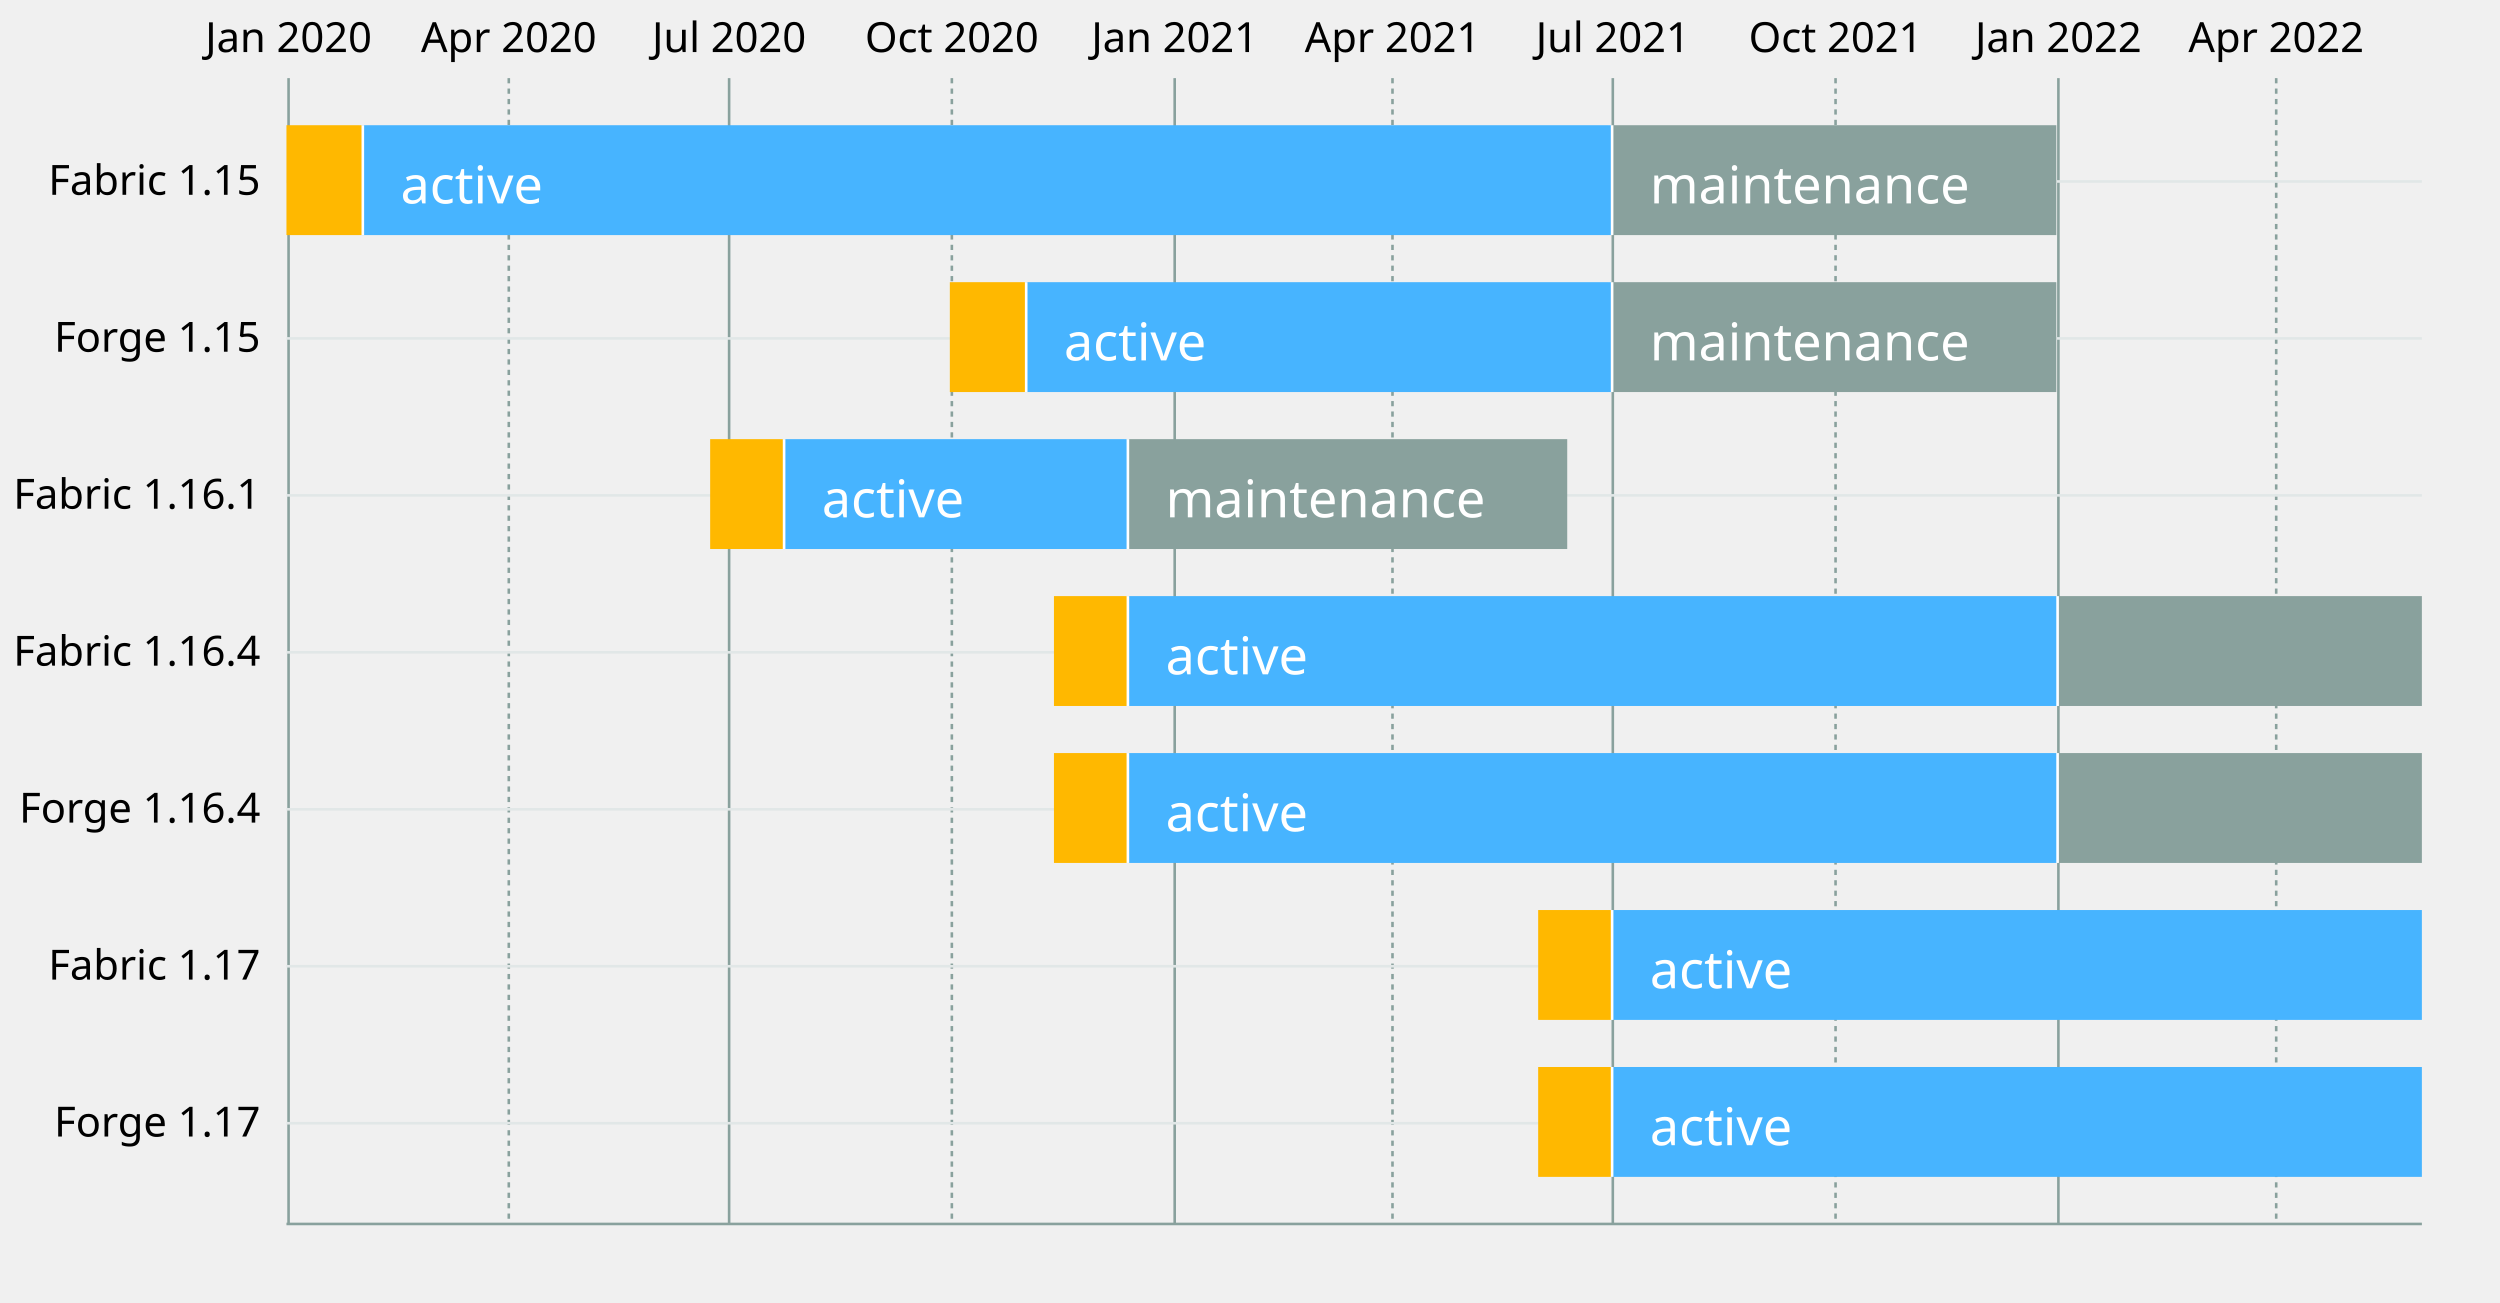
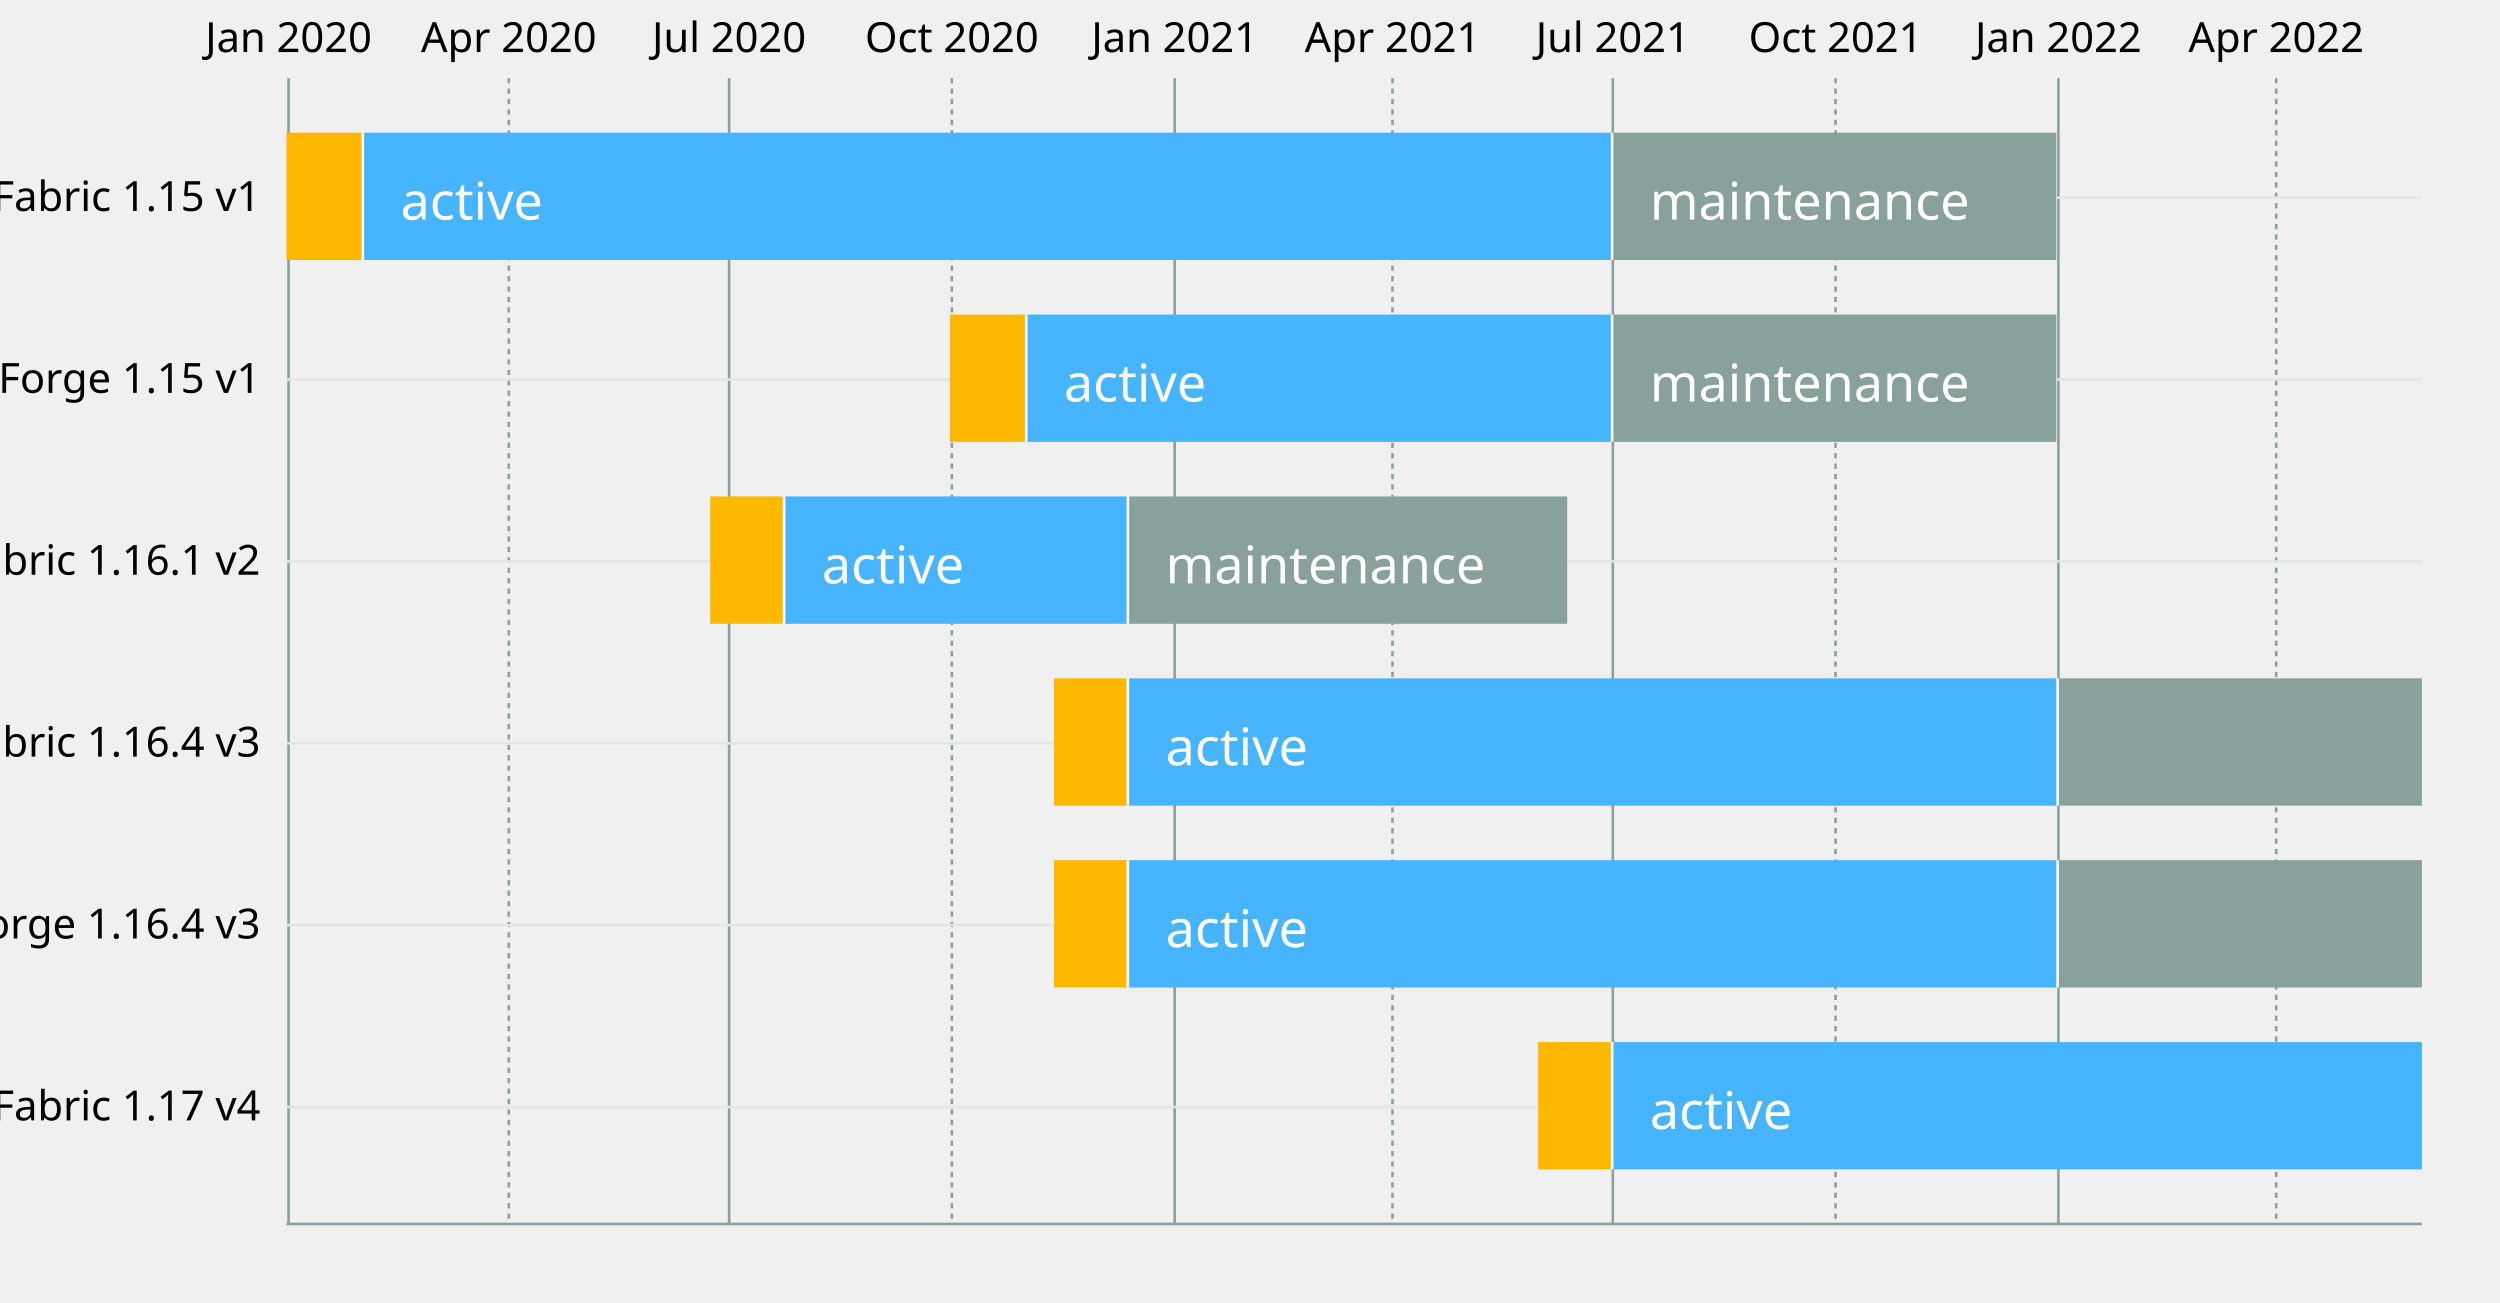
<svg xmlns="http://www.w3.org/2000/svg" width="960" height="500">
  <defs>
    <style type="text/css"> 
:root {
  background: #fff;
}
.current {
  fill: #2aa748;
}
.active {
  fill: #47b4ff;
}
.maintenance {
  fill: #89a19d;
}
.unstable {
  fill: #ffb800;
}
.bar-join {
  fill: #ffffff;
}
.bar-join.unstable, .bar-join.current {
  display: none;
}
.tick text {
  font: 16px sans-serif;
  fill: #000;
}
.axis--y .tick text {
  text-anchor: end;
}
.label {
  fill: #fff;
  font: 20px sans-serif;
  font-weight: 100;
  text-anchor: start;
  dominant-baseline: middle;
  text-transform: uppercase;
} </style>
  </defs>
  <g id="bar-container" transform="translate(110, 30)">
    <g class="axis axis--x" fill="none" font-size="10" font-family="sans-serif" text-anchor="middle">
      <g class="tick" opacity="1" transform="translate(0.3099017,0)">
        <line stroke="#89a19d" y2="440" x1="0.5" x2="0.5" />
        <text fill="#000" y="0" x="0.5" dy="-10">Jan 2020</text>
      </g>
      <g class="tick" opacity="1" transform="translate(84.87434,0)">
        <line stroke="#89a19d" y2="440" x1="0.5" x2="0.5" stroke-dasharray="2,2" />
        <text fill="#000" y="0" x="0.5" dy="-10">Apr 2020</text>
      </g>
      <g class="tick" opacity="1" transform="translate(169.4775,0)">
        <line stroke="#89a19d" y2="440" x1="0.5" x2="0.5" />
        <text fill="#000" y="0" x="0.5" dy="-10">Jul 2020</text>
      </g>
      <g class="tick" opacity="1" transform="translate(255.0104,0)">
        <line stroke="#89a19d" y2="440" x1="0.5" x2="0.5" stroke-dasharray="2,2" />
        <text fill="#000" y="0" x="0.5" dy="-10">Oct 2020</text>
      </g>
      <g class="tick" opacity="1" transform="translate(340.582,0)">
        <line stroke="#89a19d" y2="440" x1="0.5" x2="0.5" />
        <text fill="#000" y="0" x="0.5" dy="-10">Jan 2021</text>
      </g>
      <g class="tick" opacity="1" transform="translate(424.2167,0)">
        <line stroke="#89a19d" y2="440" x1="0.5" x2="0.5" stroke-dasharray="2,2" />
        <text fill="#000" y="0" x="0.5" dy="-10">Apr 2021</text>
      </g>
      <g class="tick" opacity="1" transform="translate(508.8199,0)">
        <line stroke="#89a19d" y2="440" x1="0.5" x2="0.5" />
        <text fill="#000" y="0" x="0.5" dy="-10">Jul 2021</text>
      </g>
      <g class="tick" opacity="1" transform="translate(594.3528,0)">
        <line stroke="#89a19d" y2="440" x1="0.5" x2="0.5" stroke-dasharray="2,2" />
        <text fill="#000" y="0" x="0.5" dy="-10">Oct 2021</text>
      </g>
      <g class="tick" opacity="1" transform="translate(679.9244,0)">
        <line stroke="#89a19d" y2="440" x1="0.5" x2="0.5" />
        <text fill="#000" y="0" x="0.5" dy="-10">Jan 2022</text>
      </g>
      <g class="tick" opacity="1" transform="translate(763.5591,0)">
        <line stroke="#89a19d" y2="440" x1="0.5" x2="0.5" stroke-dasharray="2,2" />
        <text fill="#000" y="0" x="0.5" dy="-10">Apr 2022</text>
      </g>
    </g>
    <g class="axis axis--y" fill="none" font-size="10" font-family="sans-serif" text-anchor="start">
-       <g class="tick" opacity="1" transform="translate(0,39.17808)">
+       <g class="tick" opacity="1" transform="translate(0,45.39683)">
        <line stroke="#e1e7e7" x2="820" y1="0.5" y2="0.5" />
-         <text fill="#000" x="0" y="0.5" dy="0.32em" dx="-10">  Fabric 1.15</text>
+         <text fill="#000" x="0" y="0.5" dy="0.32em" dx="-10">  Fabric 1.15 v1</text>
      </g>
-       <g class="tick" opacity="1" transform="translate(0,99.45205)">
+       <g class="tick" opacity="1" transform="translate(0,115.2381)">
        <line stroke="#e1e7e7" x2="820" y1="0.5" y2="0.5" />
-         <text fill="#000" x="0" y="0.5" dy="0.32em" dx="-10">  Forge 1.15</text>
+         <text fill="#000" x="0" y="0.5" dy="0.32em" dx="-10">  Forge 1.15 v1</text>
      </g>
-       <g class="tick" opacity="1" transform="translate(0,159.726)">
+       <g class="tick" opacity="1" transform="translate(0,185.0794)">
        <line stroke="#e1e7e7" x2="820" y1="0.5" y2="0.5" />
-         <text fill="#000" x="0" y="0.5" dy="0.32em" dx="-10">  Fabric 1.16.1</text>
+         <text fill="#000" x="0" y="0.5" dy="0.32em" dx="-10">  Fabric 1.16.1 v2</text>
      </g>
-       <g class="tick" opacity="1" transform="translate(0,220)">
+       <g class="tick" opacity="1" transform="translate(0,254.9206)">
        <line stroke="#e1e7e7" x2="820" y1="0.5" y2="0.5" />
-         <text fill="#000" x="0" y="0.5" dy="0.32em" dx="-10">  Fabric 1.16.4</text>
+         <text fill="#000" x="0" y="0.5" dy="0.32em" dx="-10">  Fabric 1.16.4 v3</text>
      </g>
-       <g class="tick" opacity="1" transform="translate(0,280.274)">
+       <g class="tick" opacity="1" transform="translate(0,324.7619)">
        <line stroke="#e1e7e7" x2="820" y1="0.5" y2="0.5" />
-         <text fill="#000" x="0" y="0.5" dy="0.32em" dx="-10">  Forge 1.16.4</text>
+         <text fill="#000" x="0" y="0.5" dy="0.32em" dx="-10">  Forge 1.16.4 v3</text>
      </g>
-       <g class="tick" opacity="1" transform="translate(0,340.5479)">
+       <g class="tick" opacity="1" transform="translate(0,394.6032)">
        <line stroke="#e1e7e7" x2="820" y1="0.5" y2="0.5" />
-         <text fill="#000" x="0" y="0.5" dy="0.32em" dx="-10">  Fabric 1.17</text>
-       </g>
-       <g class="tick" opacity="1" transform="translate(0,400.8219)">
-         <line stroke="#e1e7e7" x2="820" y1="0.5" y2="0.5" />
-         <text fill="#000" x="0" y="0.5" dy="0.32em" dx="-10">  Forge 1.17</text>
+         <text fill="#000" x="0" y="0.5" dy="0.32em" dx="-10">  Fabric 1.17 v4</text>
      </g>
      <line y1="440" y2="440" x2="820" stroke="#89a19d" />
    </g>
    <g>
-       <rect class="bar maintenance" x="508.549" y="18.082" width="171.066" height="42.192" />
-       <rect class="bar-join maintenance" x="507.549" y="18.082" width="2" height="42.192" style="opacity: 1;" />
-       <text class="label" x="523.549" y="41.178" style="opacity: 1;">maintenance</text>
+       <rect class="bar maintenance" x="508.549" y="20.952" width="171.066" height="48.889" />
+       <rect class="bar-join maintenance" x="507.549" y="20.952" width="2" height="48.889" style="opacity: 1;" />
+       <text class="label" x="523.549" y="47.397" style="opacity: 1;">maintenance</text>
    </g>
    <g>
-       <rect class="bar active" x="28.821" y="18.082" width="479.728" height="42.192" />
-       <rect class="bar-join active" x="27.821" y="18.082" width="2" height="42.192" style="opacity: 1;" />
-       <text class="label" x="43.821" y="41.178" style="opacity: 1;">active</text>
+       <rect class="bar active" x="28.821" y="20.952" width="479.728" height="48.889" />
+       <rect class="bar-join active" x="27.821" y="20.952" width="2" height="48.889" style="opacity: 1;" />
+       <text class="label" x="43.821" y="47.397" style="opacity: 1;">active</text>
    </g>
    <g>
-       <rect class="bar unstable" x="0" y="18.082" width="28.821" height="42.192" />
-       <rect class="bar-join unstable" x="-1" y="18.082" width="2" height="42.192" style="opacity: 0;" />
-       <text class="label" x="15" y="41.178" style="opacity: 0;">unstable</text>
+       <rect class="bar unstable" x="0" y="20.952" width="28.821" height="48.889" />
+       <rect class="bar-join unstable" x="-1" y="20.952" width="2" height="48.889" style="opacity: 0;" />
+       <text class="label" x="15" y="47.397" style="opacity: 0;">unstable</text>
    </g>
    <g>
-       <rect class="bar maintenance" x="508.549" y="78.356" width="171.066" height="42.192" />
-       <rect class="bar-join maintenance" x="507.549" y="78.356" width="2" height="42.192" style="opacity: 1;" />
-       <text class="label" x="523.549" y="101.452" style="opacity: 1;">maintenance</text>
+       <rect class="bar maintenance" x="508.549" y="90.794" width="171.066" height="48.889" />
+       <rect class="bar-join maintenance" x="507.549" y="90.794" width="2" height="48.889" style="opacity: 1;" />
+       <text class="label" x="523.549" y="117.238" style="opacity: 1;">maintenance</text>
    </g>
    <g>
-       <rect class="bar active" x="283.56" y="78.356" width="224.989" height="42.192" />
-       <rect class="bar-join active" x="282.56" y="78.356" width="2" height="42.192" style="opacity: 1;" />
-       <text class="label" x="298.56" y="101.452" style="opacity: 1;">active</text>
+       <rect class="bar active" x="283.56" y="90.794" width="224.989" height="48.889" />
+       <rect class="bar-join active" x="282.56" y="90.794" width="2" height="48.889" style="opacity: 1;" />
+       <text class="label" x="298.56" y="117.238" style="opacity: 1;">active</text>
    </g>
    <g>
-       <rect class="bar unstable" x="254.739" y="78.356" width="28.821" height="42.192" />
-       <rect class="bar-join unstable" x="253.739" y="78.356" width="2" height="42.192" style="opacity: 0;" />
-       <text class="label" x="269.739" y="101.452" style="opacity: 0;">unstable</text>
+       <rect class="bar unstable" x="254.739" y="90.794" width="28.821" height="48.889" />
+       <rect class="bar-join unstable" x="253.739" y="90.794" width="2" height="48.889" style="opacity: 0;" />
+       <text class="label" x="269.739" y="117.238" style="opacity: 0;">unstable</text>
    </g>
    <g>
-       <rect class="bar maintenance" x="322.608" y="138.63" width="169.206" height="42.192" />
-       <rect class="bar-join maintenance" x="321.608" y="138.63" width="2" height="42.192" style="opacity: 1;" />
-       <text class="label" x="337.608" y="161.726" style="opacity: 1;">maintenance</text>
+       <rect class="bar maintenance" x="322.608" y="160.635" width="169.206" height="48.889" />
+       <rect class="bar-join maintenance" x="321.608" y="160.635" width="2" height="48.889" style="opacity: 1;" />
+       <text class="label" x="337.608" y="187.079" style="opacity: 1;">maintenance</text>
    </g>
    <g>
-       <rect class="bar active" x="190.59" y="138.63" width="132.018" height="42.192" />
-       <rect class="bar-join active" x="189.59" y="138.63" width="2" height="42.192" style="opacity: 1;" />
-       <text class="label" x="205.59" y="161.726" style="opacity: 1;">active</text>
+       <rect class="bar active" x="190.59" y="160.635" width="132.018" height="48.889" />
+       <rect class="bar-join active" x="189.59" y="160.635" width="2" height="48.889" style="opacity: 1;" />
+       <text class="label" x="205.59" y="187.079" style="opacity: 1;">active</text>
    </g>
    <g>
-       <rect class="bar unstable" x="162.698" y="138.63" width="27.891" height="42.192" />
-       <rect class="bar-join unstable" x="161.698" y="138.63" width="2" height="42.192" style="opacity: 0;" />
-       <text class="label" x="177.698" y="161.726" style="opacity: 0;">unstable</text>
+       <rect class="bar unstable" x="162.698" y="160.635" width="27.891" height="48.889" />
+       <rect class="bar-join unstable" x="161.698" y="160.635" width="2" height="48.889" style="opacity: 0;" />
+       <text class="label" x="177.698" y="187.079" style="opacity: 0;">unstable</text>
    </g>
    <g>
-       <rect class="bar maintenance" x="679.615" y="198.904" width="140.385" height="42.192" />
-       <rect class="bar-join maintenance" x="678.615" y="198.904" width="2" height="42.192" style="opacity: 1;" />
-       <text class="label" x="694.615" y="222" style="opacity: 0;">maintenance</text>
+       <rect class="bar maintenance" x="679.615" y="230.476" width="140.385" height="48.889" />
+       <rect class="bar-join maintenance" x="678.615" y="230.476" width="2" height="48.889" style="opacity: 1;" />
+       <text class="label" x="694.615" y="256.921" style="opacity: 0;">maintenance</text>
    </g>
    <g>
-       <rect class="bar active" x="322.608" y="198.904" width="357.007" height="42.192" />
-       <rect class="bar-join active" x="321.608" y="198.904" width="2" height="42.192" style="opacity: 1;" />
-       <text class="label" x="337.608" y="222" style="opacity: 1;">active</text>
+       <rect class="bar active" x="322.608" y="230.476" width="357.007" height="48.889" />
+       <rect class="bar-join active" x="321.608" y="230.476" width="2" height="48.889" style="opacity: 1;" />
+       <text class="label" x="337.608" y="256.921" style="opacity: 1;">active</text>
    </g>
    <g>
-       <rect class="bar unstable" x="294.717" y="198.904" width="27.891" height="42.192" />
-       <rect class="bar-join unstable" x="293.717" y="198.904" width="2" height="42.192" style="opacity: 0;" />
-       <text class="label" x="309.717" y="222" style="opacity: 0;">unstable</text>
+       <rect class="bar unstable" x="294.717" y="230.476" width="27.891" height="48.889" />
+       <rect class="bar-join unstable" x="293.717" y="230.476" width="2" height="48.889" style="opacity: 0;" />
+       <text class="label" x="309.717" y="256.921" style="opacity: 0;">unstable</text>
    </g>
    <g>
-       <rect class="bar maintenance" x="679.615" y="259.178" width="140.385" height="42.192" />
-       <rect class="bar-join maintenance" x="678.615" y="259.178" width="2" height="42.192" style="opacity: 1;" />
-       <text class="label" x="694.615" y="282.274" style="opacity: 0;">maintenance</text>
+       <rect class="bar maintenance" x="679.615" y="300.317" width="140.385" height="48.889" />
+       <rect class="bar-join maintenance" x="678.615" y="300.317" width="2" height="48.889" style="opacity: 1;" />
+       <text class="label" x="694.615" y="326.762" style="opacity: 0;">maintenance</text>
    </g>
    <g>
-       <rect class="bar active" x="322.608" y="259.178" width="357.007" height="42.192" />
-       <rect class="bar-join active" x="321.608" y="259.178" width="2" height="42.192" style="opacity: 1;" />
-       <text class="label" x="337.608" y="282.274" style="opacity: 1;">active</text>
+       <rect class="bar active" x="322.608" y="300.317" width="357.007" height="48.889" />
+       <rect class="bar-join active" x="321.608" y="300.317" width="2" height="48.889" style="opacity: 1;" />
+       <text class="label" x="337.608" y="326.762" style="opacity: 1;">active</text>
    </g>
    <g>
-       <rect class="bar unstable" x="294.717" y="259.178" width="27.891" height="42.192" />
-       <rect class="bar-join unstable" x="293.717" y="259.178" width="2" height="42.192" style="opacity: 0;" />
-       <text class="label" x="309.717" y="282.274" style="opacity: 0;">unstable</text>
+       <rect class="bar unstable" x="294.717" y="300.317" width="27.891" height="48.889" />
+       <rect class="bar-join unstable" x="293.717" y="300.317" width="2" height="48.889" style="opacity: 0;" />
+       <text class="label" x="309.717" y="326.762" style="opacity: 0;">unstable</text>
    </g>
    <g>
-       <rect class="bar active" x="508.549" y="319.452" width="311.451" height="42.192" />
-       <rect class="bar-join active" x="507.549" y="319.452" width="2" height="42.192" style="opacity: 1;" />
-       <text class="label" x="523.549" y="342.548" style="opacity: 1;">active</text>
+       <rect class="bar active" x="508.549" y="370.159" width="311.451" height="48.889" />
+       <rect class="bar-join active" x="507.549" y="370.159" width="2" height="48.889" style="opacity: 1;" />
+       <text class="label" x="523.549" y="396.603" style="opacity: 1;">active</text>
    </g>
    <g>
-       <rect class="bar unstable" x="480.658" y="319.452" width="27.891" height="42.192" />
-       <rect class="bar-join unstable" x="479.658" y="319.452" width="2" height="42.192" style="opacity: 0;" />
-       <text class="label" x="495.658" y="342.548" style="opacity: 0;">unstable</text>
-     </g>
-     <g>
-       <rect class="bar active" x="508.549" y="379.726" width="311.451" height="42.192" />
-       <rect class="bar-join active" x="507.549" y="379.726" width="2" height="42.192" style="opacity: 1;" />
-       <text class="label" x="523.549" y="402.822" style="opacity: 1;">active</text>
-     </g>
-     <g>
-       <rect class="bar unstable" x="480.658" y="379.726" width="27.891" height="42.192" />
-       <rect class="bar-join unstable" x="479.658" y="379.726" width="2" height="42.192" style="opacity: 0;" />
-       <text class="label" x="495.658" y="402.822" style="opacity: 0;">unstable</text>
+       <rect class="bar unstable" x="480.658" y="370.159" width="27.891" height="48.889" />
+       <rect class="bar-join unstable" x="479.658" y="370.159" width="2" height="48.889" style="opacity: 0;" />
+       <text class="label" x="495.658" y="396.603" style="opacity: 0;">unstable</text>
    </g>
  </g>
</svg>
